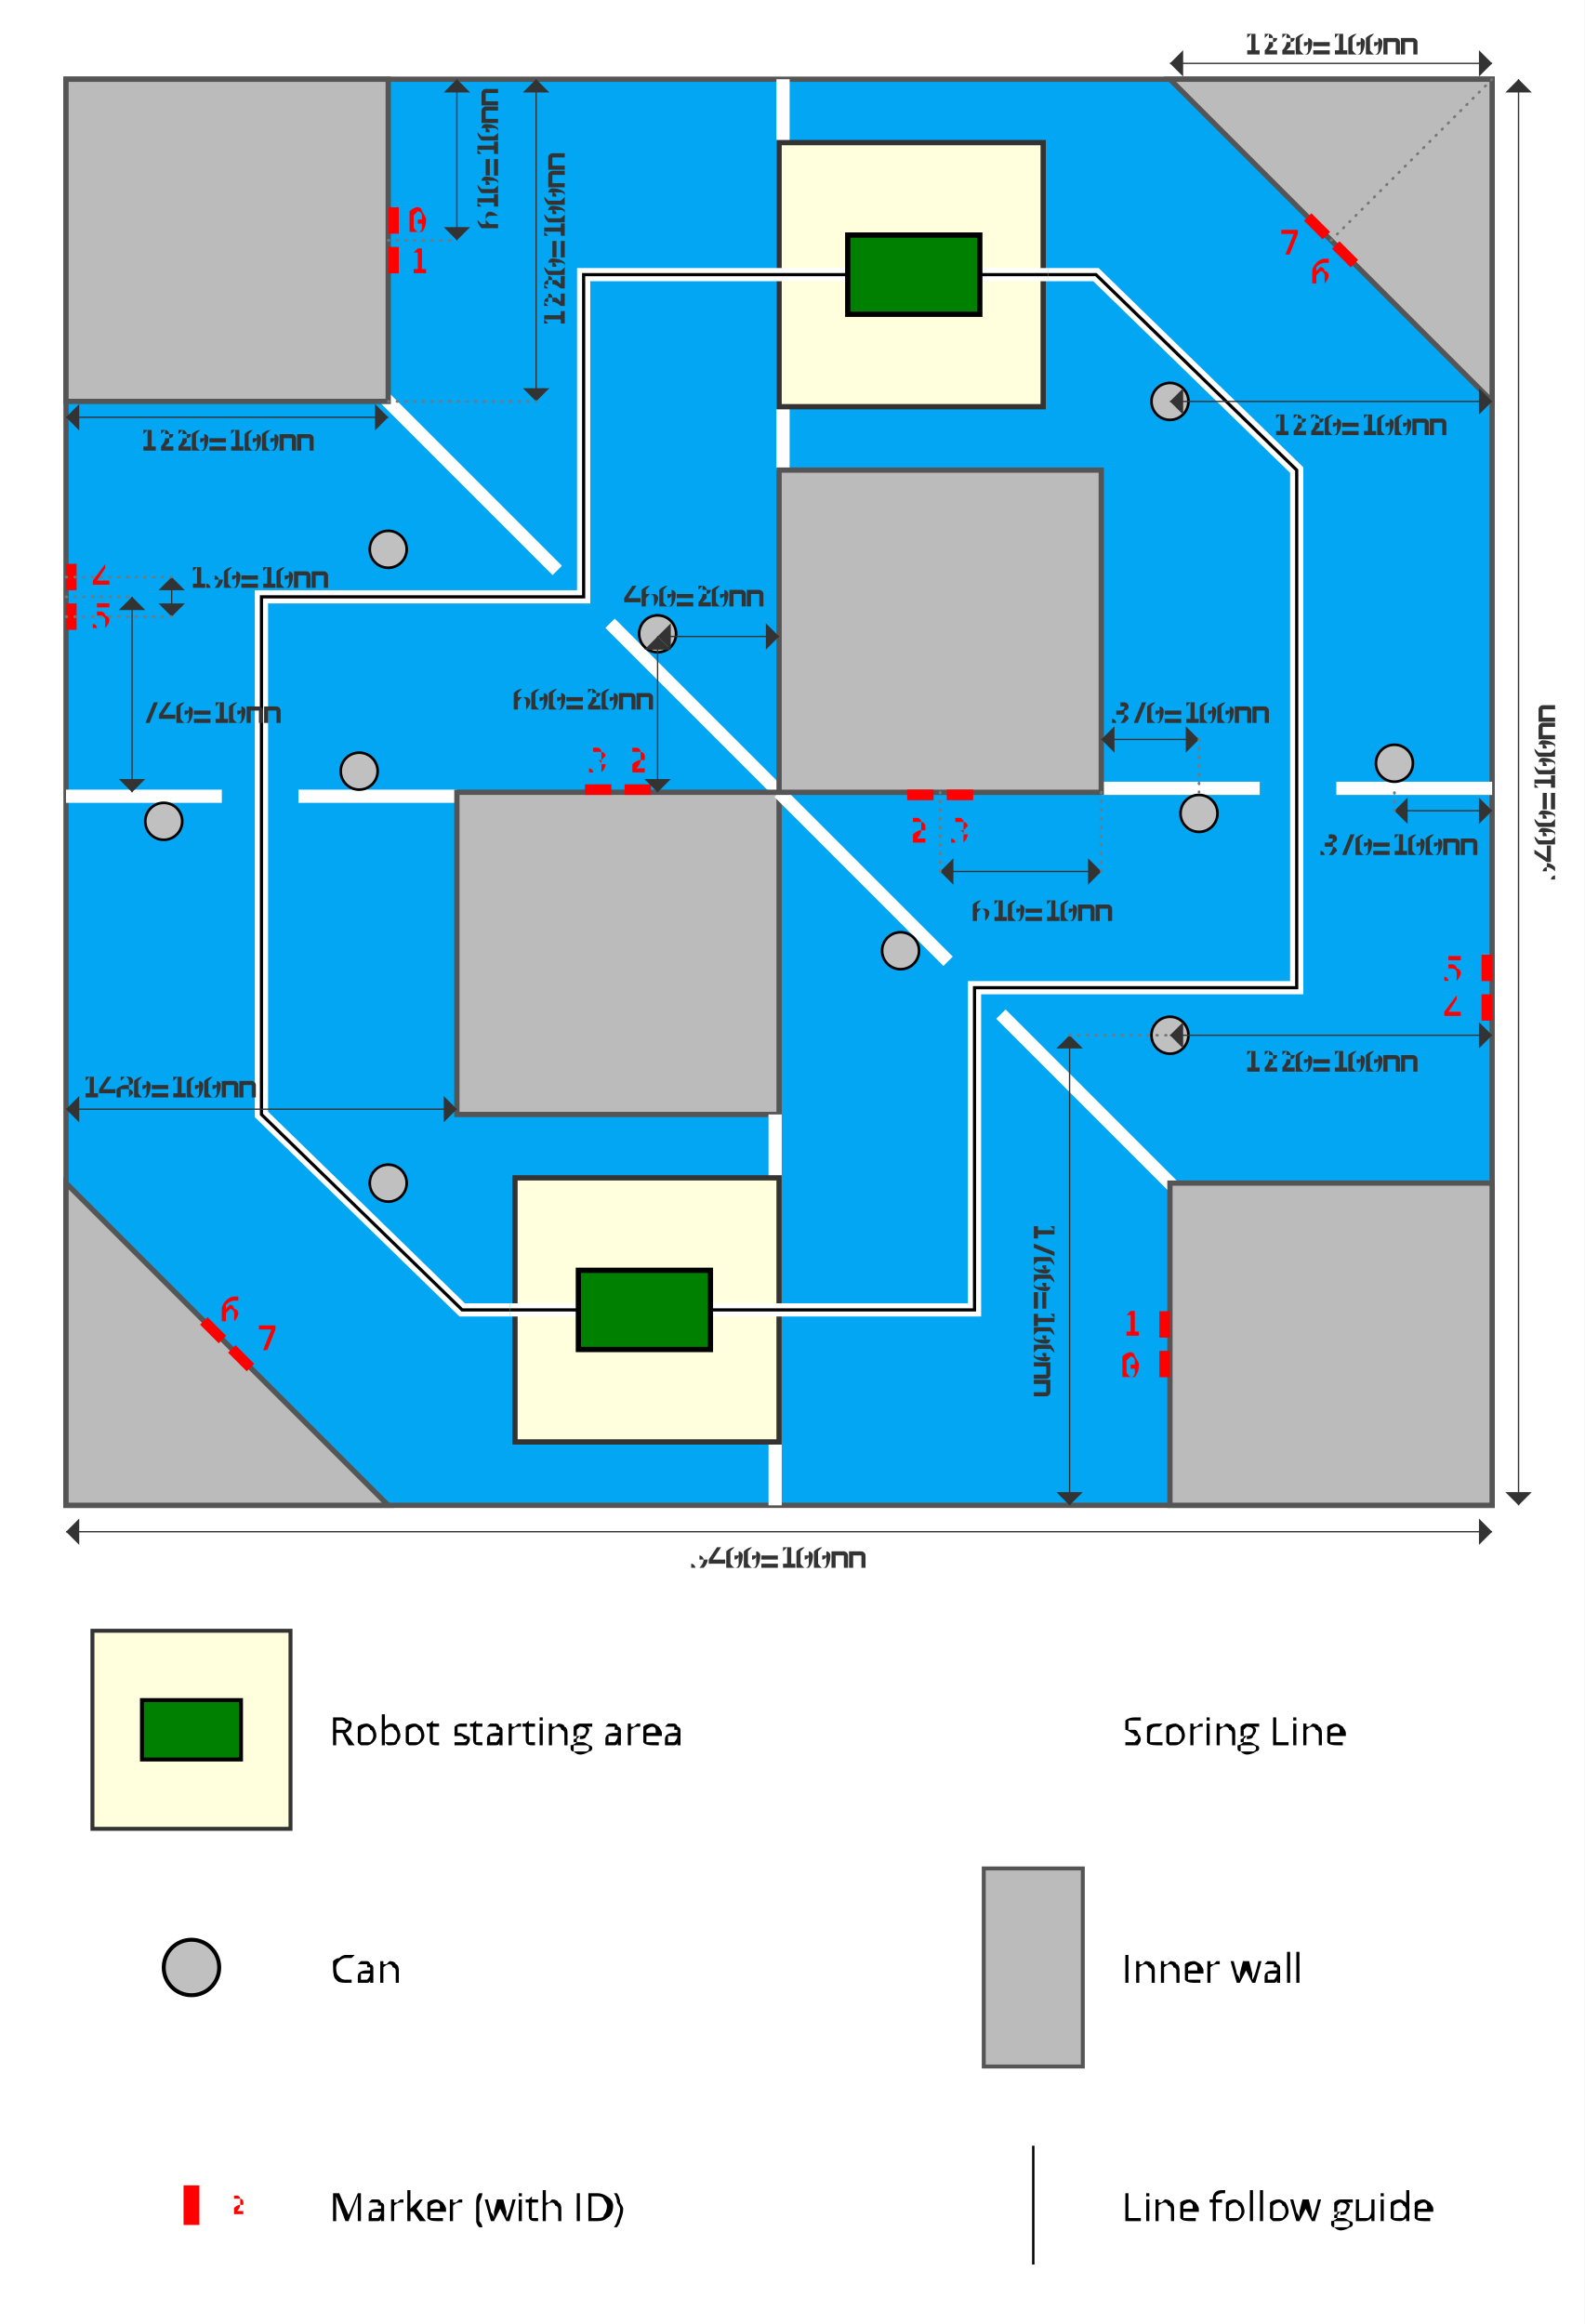
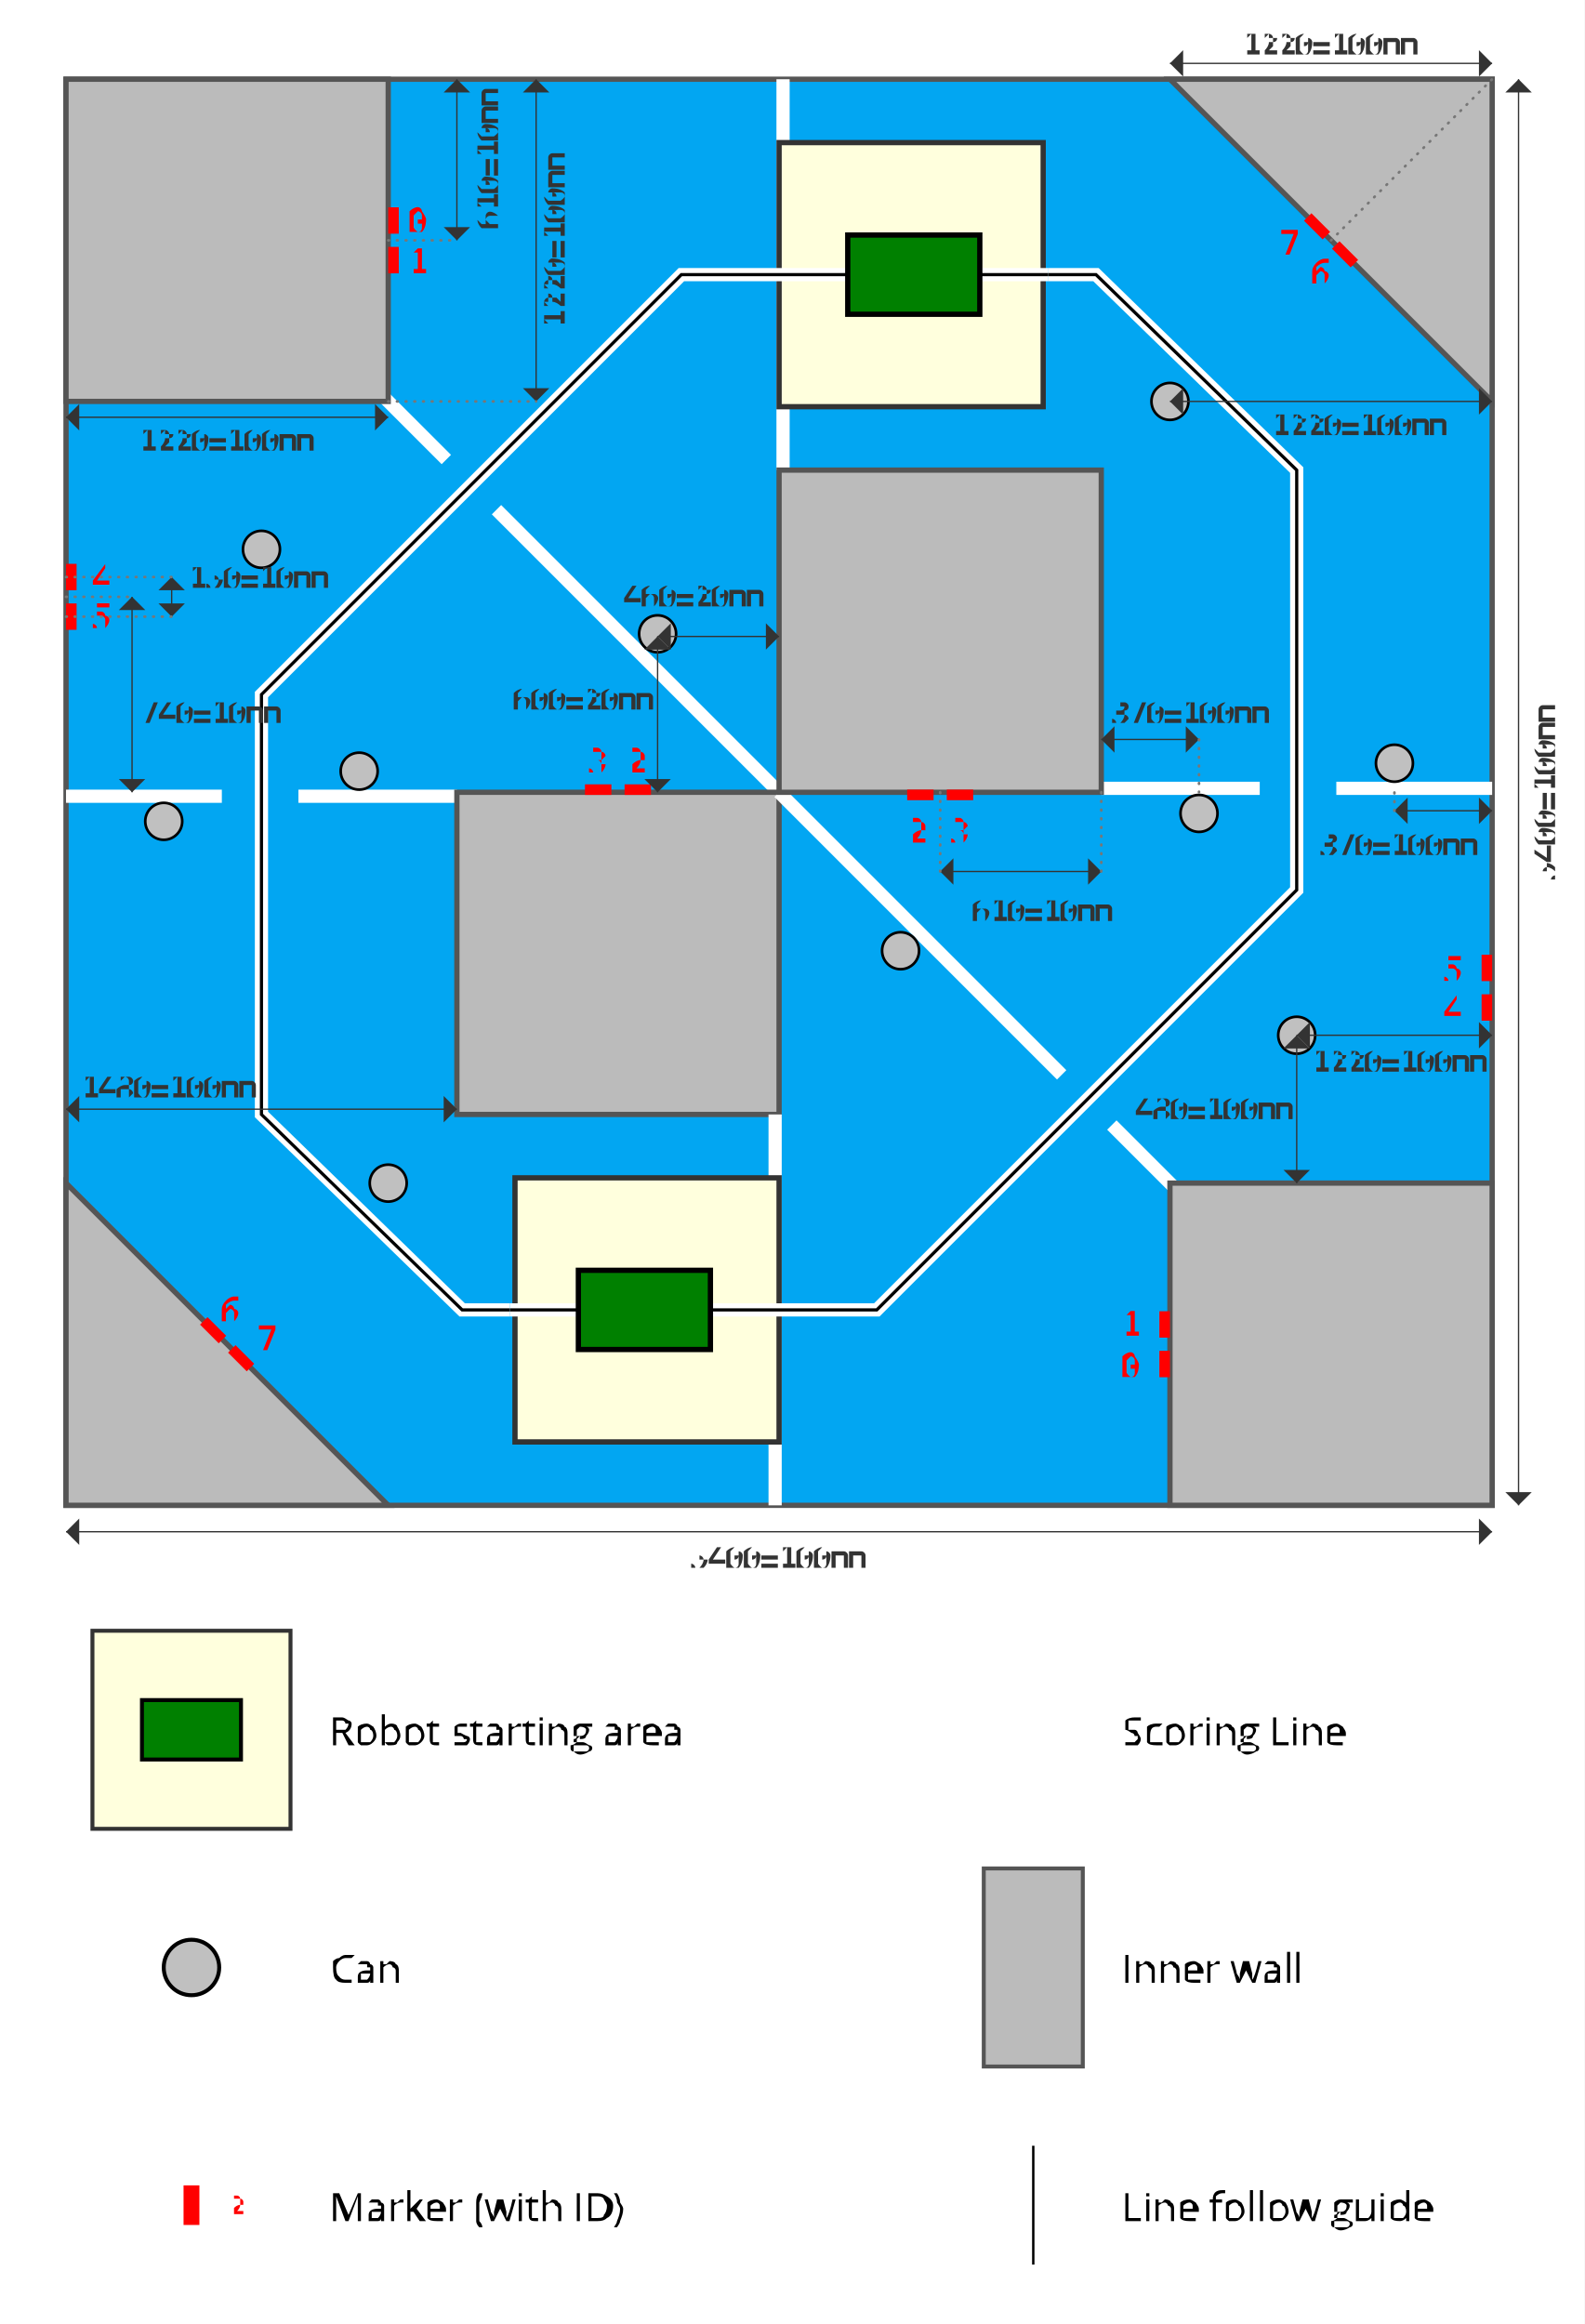
<svg xmlns="http://www.w3.org/2000/svg" xmlns:xlink="http://www.w3.org/1999/xlink" version="1.1" baseProfile="full" width="600" height="880">
  <style type="text/css">
    
      svg {
        font-family: "Open Sans", Arial, sans-serif;
      }

      .arena-wall {
          fill: #02A6F2;
          stroke: #555;
          stroke-width: .02;
      }

      .inner-wall {
          fill: #bbb;
          stroke: #555;
          stroke-width: .02;
      }

      .line-follow-guide {
          fill: none;
          stroke: black;
          stroke-width: .012;
      }

      .line-follow-guide-back {
          fill: none;
          stroke: white;
          stroke-width: .05;
      }

      .can {
          stroke: black;
          stroke-width: 0.01;
          fill: silver;
      }

      #robot {
          fill: green;
          stroke: black;
          stroke-width: 0.02;
      }

      .scoring-line {
          stroke: white;
          stroke-width: 0.05;
          fill: none;
      }

      #marker {
          stroke: red;
          stroke-width: 0.04;
      }

      .start-zone {
        stroke: #333;
        stroke-width: 0.02;
        fill: #ffd;
      }

      .legend-label {
        font-size: 0.2px;
        text-anchor: start;
        dominant-baseline: central;
      }

      .marker-label {
        font-size: 0.12px;
        text-anchor: central;
        dominant-baseline: central;
        fill: red;
        font-family: monospace;
      }

      /*.dimension, .dimension-guide, .marker-label {
         display: none;
      }*/
      line.dimension {
        stroke: #333;
        stroke-width: 0.005;
        marker-start: url(#dimension-arrow-head-start);
        marker-end: url(#dimension-arrow-head-end);
      }

      text.dimension {
        fill: #333;
        font-size: 0.11px;
        text-anchor: middle;
        dominant-baseline: central;
        font-family: monospace;
      }
      .dimension-arrow-head {
        fill: #333;
      }
      .dimension-guide {
        stroke: #777;
        stroke-width: 0.01;
        stroke-dasharray: 0.003 0.03;
        stroke-linecap: round;
        fill: none;
      }

    
  </style>
  <defs>
    <g transform="scale(0.05)" id="dimension-arrow-head">
      <path id="path218" class="dimension-arrow-head" d="M0,0 L1,1 L1,-1 L0,0" />
    </g>
    <marker markerUnits="userSpaceOnUse" refY="1" refX="0" markerHeight="2" markerWidth="1" orient="auto" id="dimension-arrow-head-start">
      <use transform="translate(0,1)" xlink:href="#dimension-arrow-head" />
    </marker>
    <marker markerUnits="userSpaceOnUse" refY="1" refX="1" markerHeight="2" markerWidth="1" orient="auto" id="dimension-arrow-head-end">
      <use transform="matrix(-1,0,0,1,1,1)" xlink:href="#dimension-arrow-head" />
    </marker>
    <circle cx="0" cy="0" r="0.07" id="can" />
    <line x1="-0.05" y1="0" x2="0.05" y2="0" id="marker" />
    <rect width="0.5" height="0.3" x="-0.25" y="-0.15" id="robot" />
    <g id="marker-pair">
      <use xlink:href="#marker" transform="translate(0.075)" class="marker" />
      <use xlink:href="#marker" transform="translate(-0.075)" class="marker" />
    </g>
    <g id="side-zone">
      <line class="scoring-line" x1="2.715" y1="0" x2="2.715" y2="1.48" />
      <line class="scoring-line" x1="0.88" y1="2.715" x2="1.48" y2="2.715" />
      <line class="scoring-line" x1="0" y1="2.715" x2="0.59" y2="2.715" />
-       <line class="scoring-line" x1="1.86" y1="1.86" x2="1.2" y2="1.2" />
-       <line class="scoring-line" x1="2.7" y1="2.7" x2="2.06" y2="2.06" />
+       <line class="scoring-line" x1="1.44" y1="1.44" x2="1.2" y2="1.2" />
+       <line class="scoring-line" x1="2.7" y1="2.7" x2="1.63" y2="1.63" />
      <rect width="1" height="1" x="2.7" y="0.24" class="start-zone" />
-       <polyline points="3.72,0.74 1.96,0.74 1.96,1.96 0.74,1.96 0.74,3.92 1.5,4.66 1.68,4.66" class="line-follow-guide-back" />
-       <polyline points="3.72,0.74 1.96,0.74 1.96,1.96 0.74,1.96 0.74,3.92 1.5,4.66 1.68,4.66" class="line-follow-guide" />
+       <polyline points="3.72,0.74 2.33,0.74 0.74,2.33 0.74,3.92 1.5,4.66 1.68,4.66" class="line-follow-guide-back" />
+       <polyline points="3.72,0.74 2.33,0.74 0.74,2.33 0.74,3.92 1.5,4.66 1.68,4.66" class="line-follow-guide" />
      <g transform="translate(3.21 0.74)">
        <use xlink:href="#robot" />
      </g>
      <use xlink:href="#can" transform="translate(4.18 1.22)" class="can" />
-       <use xlink:href="#can" transform="translate(1.22 1.78)" class="can" />
+       <use xlink:href="#can" transform="translate(0.74 1.78)" class="can" />
      <use xlink:href="#can" transform="translate(2.24 2.1)" class="can" />
      <use xlink:href="#can" transform="translate(0.37 2.81)" class="can" />
      <use xlink:href="#can" transform="translate(1.11 2.62)" class="can" />
      <rect width="1.22" height="1.22" x="1.48" y="2.7" class="inner-wall" />
      <rect width="1.22" height="1.22" x="0" y="0" class="inner-wall" />
      <polygon points="5.4,0 4.18,0 5.4,1.22" class="inner-wall" />
      <use xlink:href="#marker-pair" transform="translate(1.24 0.61) rotate(90)" />
      <use xlink:href="#marker-pair" transform="translate(2.09 2.69)" />
      <use xlink:href="#marker-pair" transform="translate(0.02 1.96) rotate(90)" />
      <use xlink:href="#marker-pair" transform="translate(4.79 0.61) rotate(45)" />
    </g>
  </defs>
  <rect width="100%" height="100%" fill="white" />
  <g id="arena" transform="translate(25 30) scale(100)">
    <rect width="5.4" height="5.4" x="0" y="0" class="arena-wall" />
    <use xlink:href="#side-zone" />
    <use xlink:href="#side-zone" transform="rotate(180 2.7 2.7)" />
    <text class="marker-label" y="0.54" x="1.3">0</text>
    <text class="marker-label" y="0.69" x="1.3">1</text>
    <text class="marker-label" y="4.87" x="4">0</text>
    <text class="marker-label" y="4.72" x="4">1</text>
    <text class="marker-label" y="2.58" x="2.13">2</text>
    <text class="marker-label" y="2.58" x="1.98">3</text>
    <text class="marker-label" y="2.85" x="3.19">2</text>
    <text class="marker-label" y="2.85" x="3.35">3</text>
    <text class="marker-label" y="1.89" x="0.1">4</text>
    <text class="marker-label" y="2.04" x="0.1">5</text>
    <text class="marker-label" y="3.52" x="5.22">4</text>
    <text class="marker-label" y="3.37" x="5.22">5</text>
    <text class="marker-label" y="4.66" x="0.59">6</text>
    <text class="marker-label" y="4.77" x="0.73">7</text>
    <text class="marker-label" y="0.73" x="4.72">6</text>
    <text class="marker-label" y="0.62" x="4.6">7</text>
    <line x1="0" y1="1.28" x2="1.22" y2="1.28" class="dimension" />
    <text class="dimension" y="1.37" x="0.61">1220±100mm</text>
    <line x1="1.78" y1="0" x2="1.78" y2="1.22" class="dimension" />
    <line x1="1.22" y1="1.22" x2="1.78" y2="1.22" class="dimension-guide" />
    <text class="dimension" transform="rotate(-90, 1.85 0.61)" y="0.61" x="1.85">1220±100mm</text>
    <line x1="1.48" y1="0" x2="1.48" y2="0.61" class="dimension" />
    <line x1="1.22" y1="0.61" x2="1.48" y2="0.61" class="dimension-guide" />
    <text class="dimension" transform="rotate(-90, 1.6 0.3)" y="0.3" x="1.6">610±10mm</text>
    <line x1="0" y1="3.9" x2="1.48" y2="3.9" class="dimension" />
    <text class="dimension" y="3.82" x="0.39">1480±100mm</text>
    <line x1="4.18" y1="-0.06" x2="5.4" y2="-0.06" class="dimension" />
    <text class="dimension" y="-0.13" x="4.79">1220±100mm</text>
-     <line x1="4.18" y1="3.62" x2="5.4" y2="3.62" class="dimension" />
-     <text class="dimension" y="3.72" x="4.79">1220±100mm</text>
-     <line x1="3.8" y1="5.4" x2="3.8" y2="3.62" class="dimension" />
-     <line x1="3.8" y1="3.62" x2="4.18" y2="3.62" class="dimension-guide" />
-     <text class="dimension" transform="rotate(90, 3.7 4.66)" y="4.66" x="3.7">1700±100mm</text>
+     <line x1="4.66" y1="3.62" x2="5.4" y2="3.62" class="dimension" />
+     <text class="dimension" y="3.72" x="5.05">1220±100mm</text>
+     <line x1="4.66" y1="4.18" x2="4.66" y2="3.62" class="dimension" />
+     <text class="dimension" y="3.9" x="4.35">480±100mm</text>
    <line x1="2.24" y1="2.11" x2="2.7" y2="2.11" class="dimension" />
    <text class="dimension" y="1.96" x="2.38">460±20mm</text>
    <line x1="2.24" y1="2.11" x2="2.24" y2="2.7" class="dimension" />
    <text class="dimension" y="2.35" x="1.96">600±20mm</text>
    <line x1="3.31" y1="3" x2="3.92" y2="3" class="dimension" />
    <line x1="3.31" y1="3" x2="3.31" y2="2.7" class="dimension-guide" />
    <line x1="3.92" y1="3" x2="3.92" y2="2.7" class="dimension-guide" />
    <text class="dimension" y="3.15" x="3.7">610±10mm</text>
    <line x1="0.4" y1="1.885" x2="0.4" y2="2.035" class="dimension" />
    <line x1="0" y1="1.885" x2="0.4" y2="1.885" class="dimension-guide" />
    <line x1="0" y1="2.035" x2="0.4" y2="2.035" class="dimension-guide" />
    <text class="dimension" y="1.89" x="0.73">150±10mm</text>
    <line x1="0.25" y1="1.96" x2="0.25" y2="2.7" class="dimension" />
    <line x1="0" y1="1.96" x2="0.25" y2="1.96" class="dimension-guide" />
    <text class="dimension" y="2.4" x="0.55">740±10mm</text>
    <line x1="4.79" y1="0.61" x2="5.4" y2="0" class="dimension-guide" />
    <text class="dimension" y="1.31" x="4.9">1220±100mm</text>
    <line x1="4.18" y1="1.22" x2="5.4" y2="1.22" class="dimension" />
    <line x1="5.03" y1="2.77" x2="5.4" y2="2.77" class="dimension" />
    <line x1="5.03" y1="2.77" x2="5.03" y2="2.68" class="dimension-guide" />
    <text class="dimension" y="2.9" x="5.05">370±100mm</text>
    <line x1="3.92" y1="2.5" x2="4.29" y2="2.5" class="dimension" />
    <line x1="4.29" y1="2.5" x2="4.29" y2="2.7" class="dimension-guide" />
    <text class="dimension" y="2.4" x="4.26">370±100mm</text>
    <line x1="0" y1="5.5" x2="5.4" y2="5.5" class="dimension" />
    <text class="dimension" y="5.6" x="2.7">5400±100mm</text>
    <line x1="5.5" y1="0" x2="5.5" y2="5.4" class="dimension" />
    <text class="dimension" transform="rotate(-90, 5.6 2.7)" y="2.7" x="5.6">5400±100mm</text>
  </g>
  <g id="legend" transform="translate(35 580) scale(75)">
    <rect width="1" height="1" x="0" y="0.5" class="start-zone" />
    <use x="0.5" y="1" xlink:href="#robot" />
    <text class="legend-label" y="1" x="1.2">Robot starting area</text>
    <use xlink:href="#can" transform="translate(0.5 2.2) scale(2)" class="can" />
    <text class="legend-label" y="2.2" x="1.2">Can</text>
    <use xlink:href="#marker" transform="translate(0.5 3.4) scale(2) rotate(90)" class="marker" />
    <text class="marker-label" y="3.4" x="0.7">2</text>
    <text class="legend-label" y="3.4" x="1.2">Marker (with ID)</text>
    <line class="scoring-line" x1="4.75" y1="0.5" x2="4.75" y2="1.5" />
    <text class="legend-label" y="1" x="5.2">Scoring Line</text>
    <rect width="0.5" height="1" x="4.5" y="1.7" class="inner-wall" />
    <text class="legend-label" y="2.2" x="5.2">Inner wall</text>
    <line class="line-follow-guide" x1="4.75" y1="3.1" x2="4.75" y2="3.7" />
    <text class="legend-label" y="3.4" x="5.2">Line follow guide</text>
  </g>
</svg>
